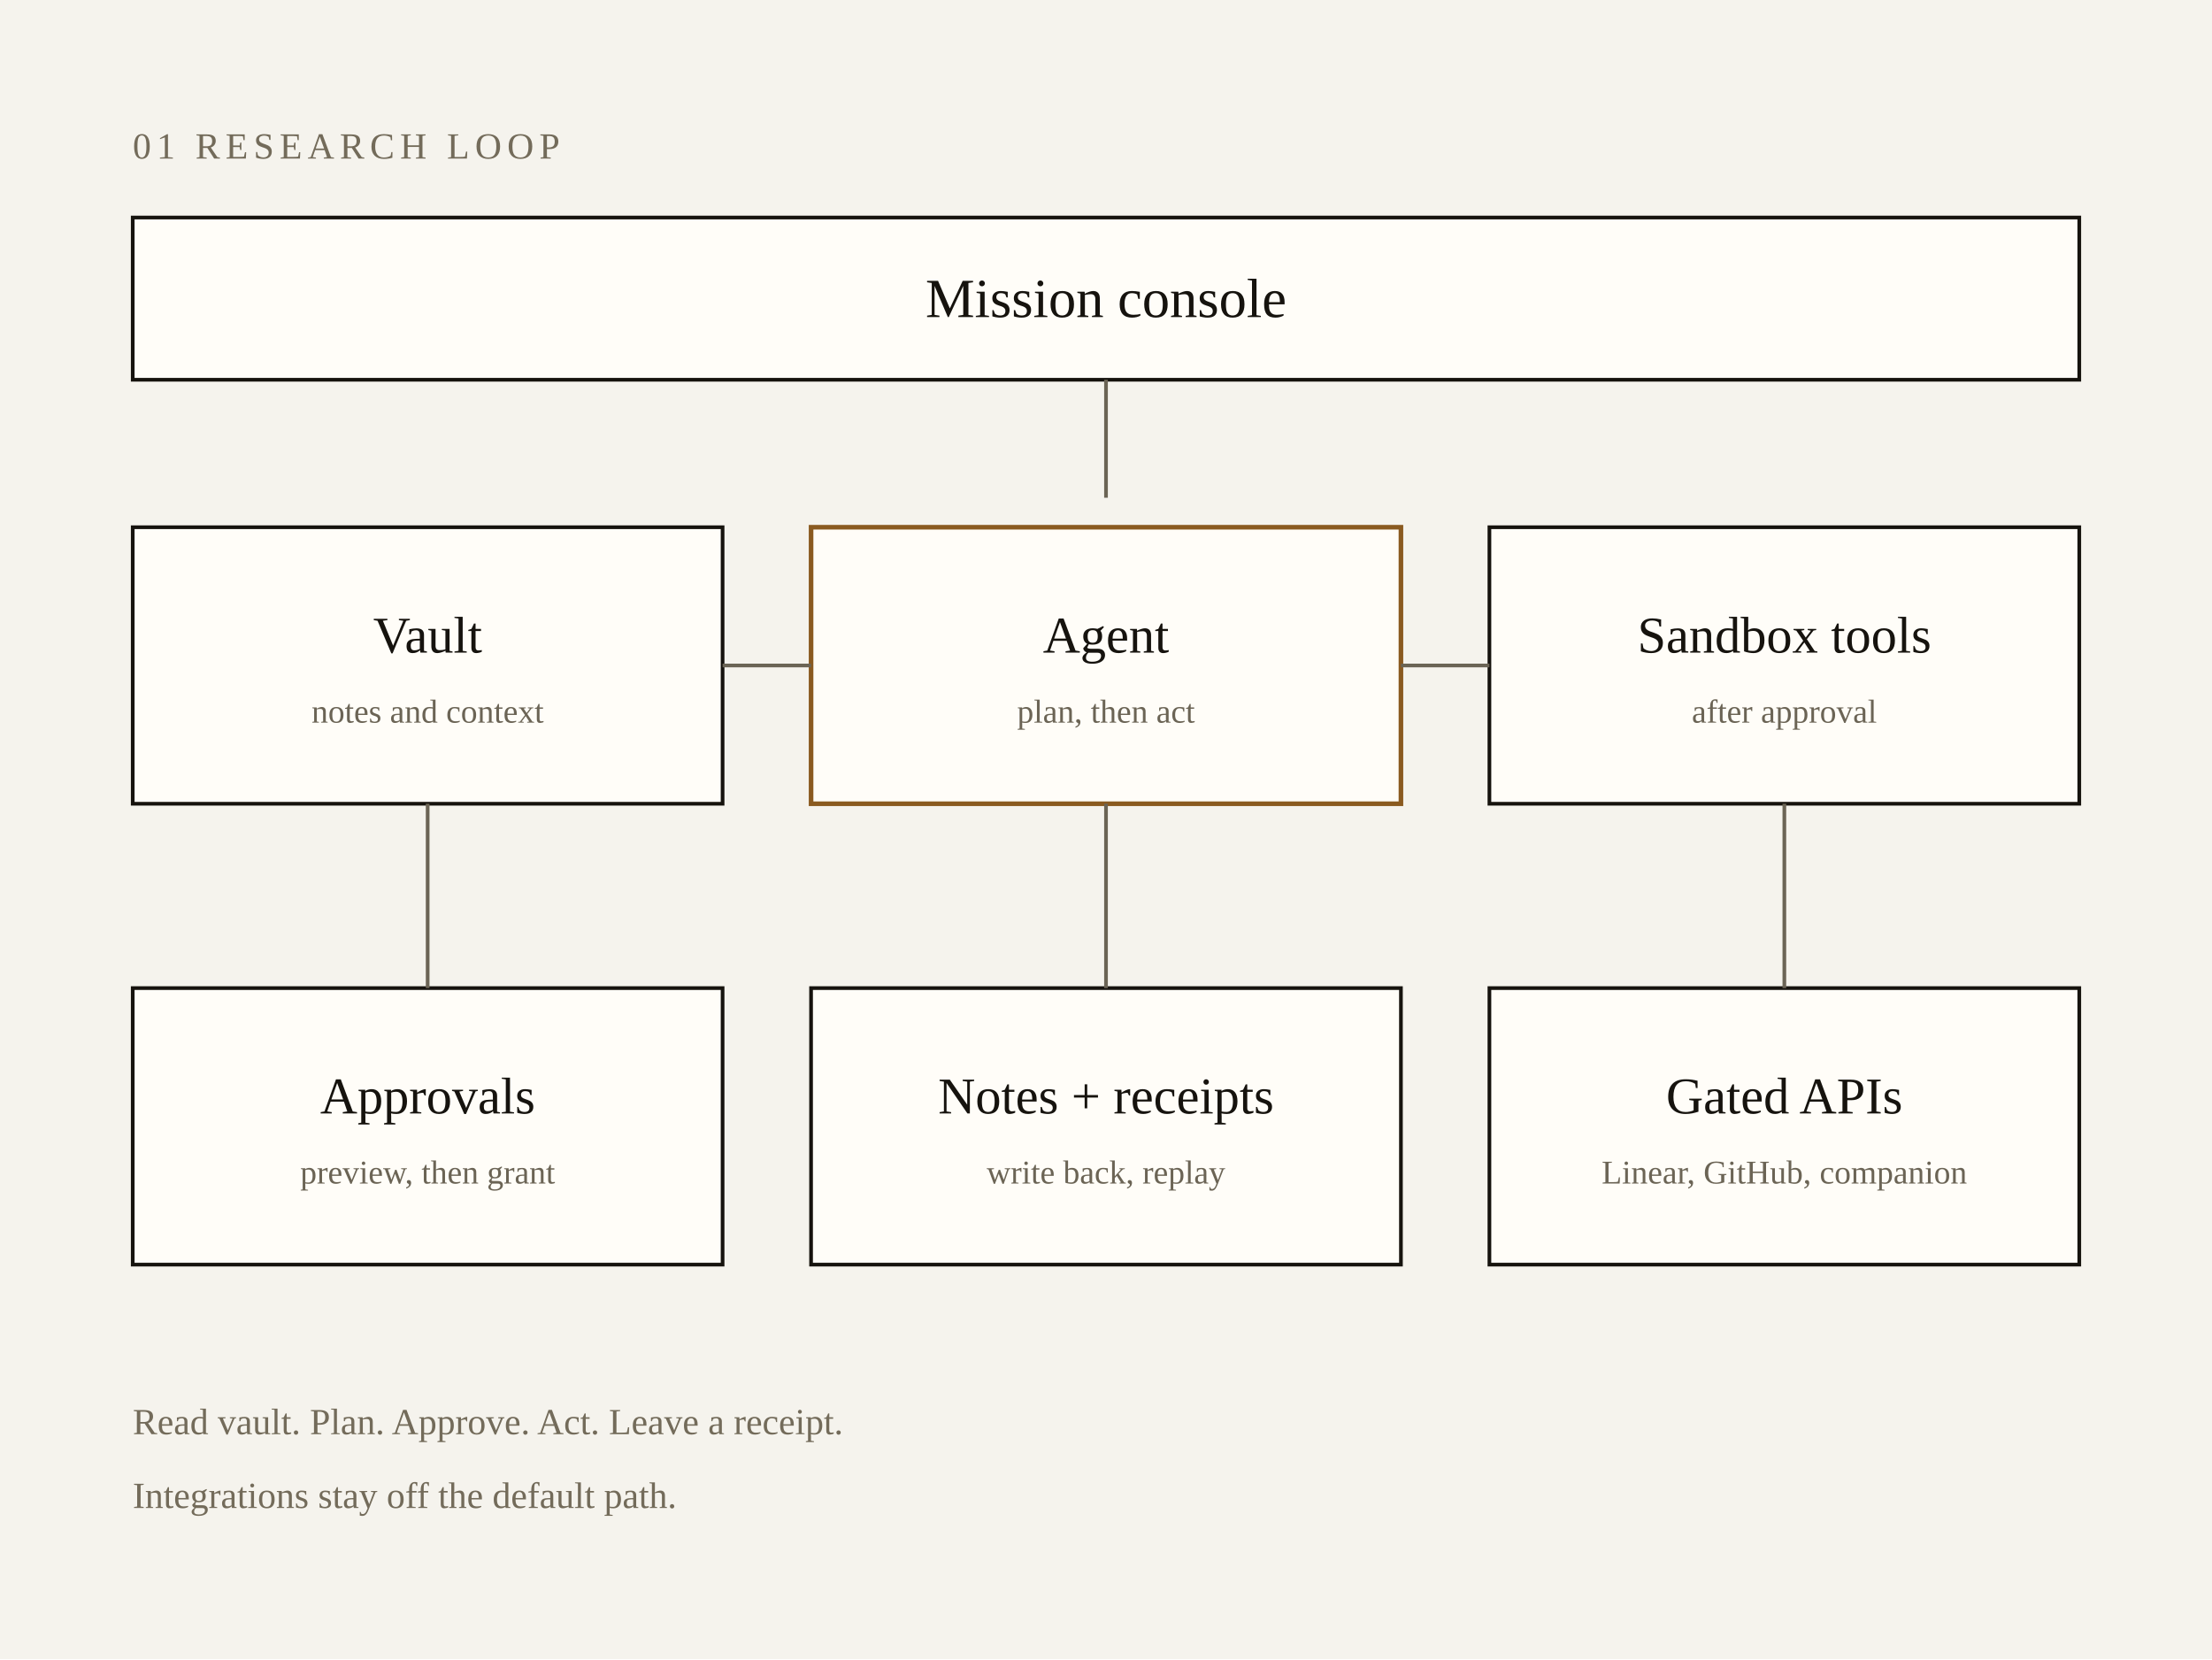
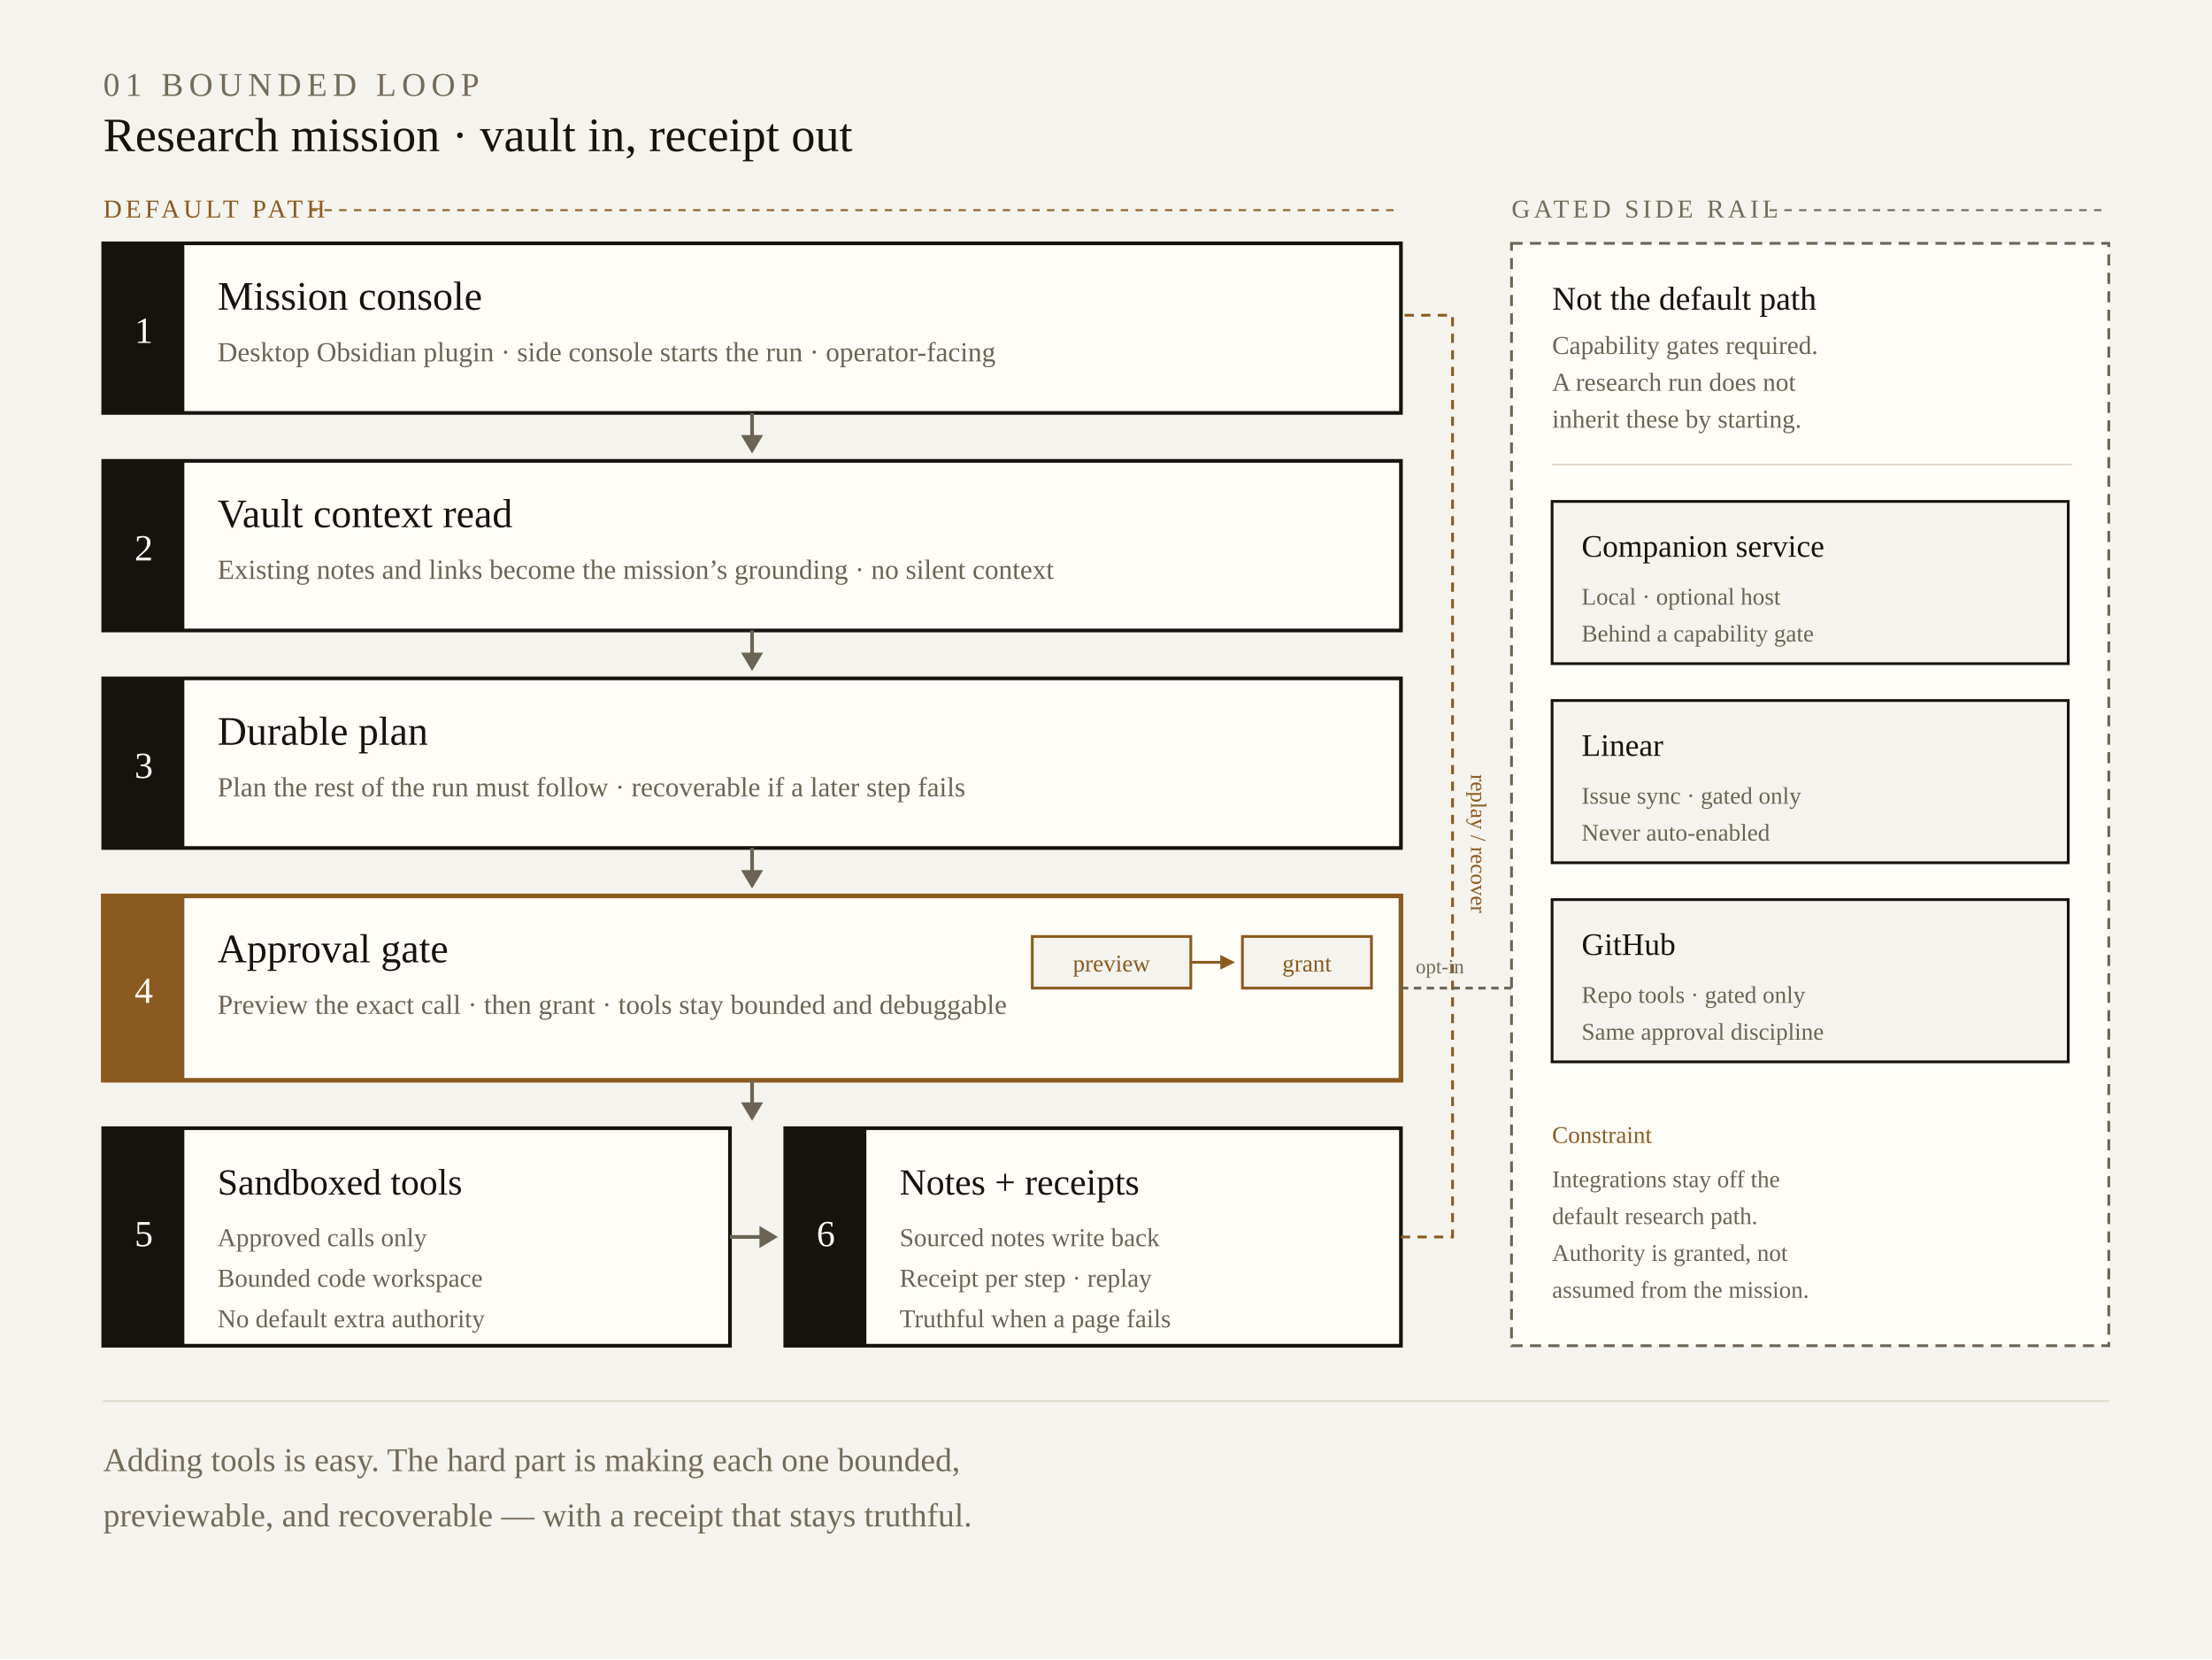
- <svg xmlns="http://www.w3.org/2000/svg" viewBox="0 0 1200 900" role="img" aria-labelledby="title desc">
+ <svg xmlns="http://www.w3.org/2000/svg" viewBox="0 0 1200 900" role="img" aria-labelledby="ora-title ora-desc">
  <rect width="1200" height="900" fill="#f5f3ed" />
-   <text x="72" y="86" fill="#736b5a" font-family="Georgia, 'Times New Roman', serif" font-size="20" letter-spacing="3">01  RESEARCH LOOP</text>
-   <rect x="72" y="118" width="1056" height="88" fill="#fffdf8" stroke="#16130e" stroke-width="2" />
-   <text x="600" y="172" text-anchor="middle" fill="#16130e" font-family="Georgia, 'Times New Roman', serif" font-size="30">Mission console</text>
-   <rect x="72" y="286" width="320" height="150" fill="#fffdf8" stroke="#16130e" stroke-width="2" />
-   <text x="232" y="354" text-anchor="middle" fill="#16130e" font-family="Georgia, 'Times New Roman', serif" font-size="28">Vault</text>
-   <text x="232" y="392" text-anchor="middle" fill="#6b6455" font-family="Georgia, 'Times New Roman', serif" font-size="18">notes and context</text>
-   <rect x="440" y="286" width="320" height="150" fill="#fffdf8" stroke="#8a5a20" stroke-width="2.5" />
-   <text x="600" y="354" text-anchor="middle" fill="#16130e" font-family="Georgia, 'Times New Roman', serif" font-size="28">Agent</text>
-   <text x="600" y="392" text-anchor="middle" fill="#6b6455" font-family="Georgia, 'Times New Roman', serif" font-size="18">plan, then act</text>
-   <rect x="808" y="286" width="320" height="150" fill="#fffdf8" stroke="#16130e" stroke-width="2" />
-   <text x="968" y="354" text-anchor="middle" fill="#16130e" font-family="Georgia, 'Times New Roman', serif" font-size="28">Sandbox tools</text>
-   <text x="968" y="392" text-anchor="middle" fill="#6b6455" font-family="Georgia, 'Times New Roman', serif" font-size="18">after approval</text>
-   <rect x="72" y="536" width="320" height="150" fill="#fffdf8" stroke="#16130e" stroke-width="2" />
-   <text x="232" y="604" text-anchor="middle" fill="#16130e" font-family="Georgia, 'Times New Roman', serif" font-size="28">Approvals</text>
-   <text x="232" y="642" text-anchor="middle" fill="#6b6455" font-family="Georgia, 'Times New Roman', serif" font-size="18">preview, then grant</text>
-   <rect x="440" y="536" width="320" height="150" fill="#fffdf8" stroke="#16130e" stroke-width="2" />
-   <text x="600" y="604" text-anchor="middle" fill="#16130e" font-family="Georgia, 'Times New Roman', serif" font-size="28">Notes + receipts</text>
-   <text x="600" y="642" text-anchor="middle" fill="#6b6455" font-family="Georgia, 'Times New Roman', serif" font-size="18">write back, replay</text>
-   <rect x="808" y="536" width="320" height="150" fill="#fffdf8" stroke="#16130e" stroke-width="2" />
-   <text x="968" y="604" text-anchor="middle" fill="#16130e" font-family="Georgia, 'Times New Roman', serif" font-size="28">Gated APIs</text>
-   <text x="968" y="642" text-anchor="middle" fill="#6b6455" font-family="Georgia, 'Times New Roman', serif" font-size="18">Linear, GitHub, companion</text>
-   <path d="M600 206 v64" fill="none" stroke="#6b6455" stroke-width="2" />
-   <path d="M392 361 h48" fill="none" stroke="#6b6455" stroke-width="2" />
-   <path d="M760 361 h48" fill="none" stroke="#6b6455" stroke-width="2" />
-   <path d="M232 436 v100" fill="none" stroke="#6b6455" stroke-width="2" />
-   <path d="M600 436 v100" fill="none" stroke="#6b6455" stroke-width="2" />
-   <path d="M968 436 v100" fill="none" stroke="#6b6455" stroke-width="2" />
-   <text x="72" y="778" fill="#736b5a" font-family="Georgia, 'Times New Roman', serif" font-size="20">Read vault. Plan. Approve. Act. Leave a receipt.</text>
-   <text x="72" y="818" fill="#736b5a" font-family="Georgia, 'Times New Roman', serif" font-size="20">Integrations stay off the default path.</text>
+   <text x="56" y="52" fill="#736b5a" font-family="Georgia, 'Times New Roman', serif" font-size="18" letter-spacing="3">01  BOUNDED LOOP</text>
+   <text x="56" y="82" fill="#16130e" font-family="Georgia, 'Times New Roman', serif" font-size="26">Research mission · vault in, receipt out</text>
+   <text x="56" y="118" fill="#8a5a20" font-family="Georgia, 'Times New Roman', serif" font-size="14" letter-spacing="2">DEFAULT PATH</text>
+   <line x1="168" y1="114" x2="760" y2="114" stroke="#8a5a20" stroke-width="1" stroke-dasharray="4 4" />
+   <text x="820" y="118" fill="#736b5a" font-family="Georgia, 'Times New Roman', serif" font-size="14" letter-spacing="2">GATED SIDE RAIL</text>
+   <line x1="960" y1="114" x2="1144" y2="114" stroke="#6b6455" stroke-width="1" stroke-dasharray="4 4" />
+   <rect x="56" y="132" width="704" height="92" fill="#fffdf8" stroke="#16130e" stroke-width="2" />
+   <rect x="56" y="132" width="44" height="92" fill="#16130e" />
+   <text x="78" y="186" text-anchor="middle" fill="#fffdf8" font-family="Georgia, 'Times New Roman', serif" font-size="20">1</text>
+   <text x="118" y="168" fill="#16130e" font-family="Georgia, 'Times New Roman', serif" font-size="22">Mission console</text>
+   <text x="118" y="196" fill="#6b6455" font-family="Georgia, 'Times New Roman', serif" font-size="15">Desktop Obsidian plugin · side console starts the run · operator-facing</text>
+   <path d="M408 224 v14" fill="none" stroke="#6b6455" stroke-width="2" />
+   <polygon points="408,246 402,236 414,236" fill="#6b6455" />
+   <rect x="56" y="250" width="704" height="92" fill="#fffdf8" stroke="#16130e" stroke-width="2" />
+   <rect x="56" y="250" width="44" height="92" fill="#16130e" />
+   <text x="78" y="304" text-anchor="middle" fill="#fffdf8" font-family="Georgia, 'Times New Roman', serif" font-size="20">2</text>
+   <text x="118" y="286" fill="#16130e" font-family="Georgia, 'Times New Roman', serif" font-size="22">Vault context read</text>
+   <text x="118" y="314" fill="#6b6455" font-family="Georgia, 'Times New Roman', serif" font-size="15">Existing notes and links become the mission’s grounding · no silent context</text>
+   <path d="M408 342 v14" fill="none" stroke="#6b6455" stroke-width="2" />
+   <polygon points="408,364 402,354 414,354" fill="#6b6455" />
+   <rect x="56" y="368" width="704" height="92" fill="#fffdf8" stroke="#16130e" stroke-width="2" />
+   <rect x="56" y="368" width="44" height="92" fill="#16130e" />
+   <text x="78" y="422" text-anchor="middle" fill="#fffdf8" font-family="Georgia, 'Times New Roman', serif" font-size="20">3</text>
+   <text x="118" y="404" fill="#16130e" font-family="Georgia, 'Times New Roman', serif" font-size="22">Durable plan</text>
+   <text x="118" y="432" fill="#6b6455" font-family="Georgia, 'Times New Roman', serif" font-size="15">Plan the rest of the run must follow · recoverable if a later step fails</text>
+   <path d="M408 460 v14" fill="none" stroke="#6b6455" stroke-width="2" />
+   <polygon points="408,482 402,472 414,472" fill="#6b6455" />
+   <rect x="56" y="486" width="704" height="100" fill="#fffdf8" stroke="#8a5a20" stroke-width="2.5" />
+   <rect x="56" y="486" width="44" height="100" fill="#8a5a20" />
+   <text x="78" y="544" text-anchor="middle" fill="#fffdf8" font-family="Georgia, 'Times New Roman', serif" font-size="20">4</text>
+   <text x="118" y="522" fill="#16130e" font-family="Georgia, 'Times New Roman', serif" font-size="22">Approval gate</text>
+   <text x="118" y="550" fill="#6b6455" font-family="Georgia, 'Times New Roman', serif" font-size="15">Preview the exact call · then grant · tools stay bounded and debuggable</text>
+   <rect x="560" y="508" width="86" height="28" fill="#f5f3ed" stroke="#8a5a20" stroke-width="1.5" />
+   <text x="603" y="527" text-anchor="middle" fill="#8a5a20" font-family="Georgia, 'Times New Roman', serif" font-size="13">preview</text>
+   <path d="M646 522 h18" fill="none" stroke="#8a5a20" stroke-width="1.5" />
+   <polygon points="670,522 662,518 662,526" fill="#8a5a20" />
+   <rect x="674" y="508" width="70" height="28" fill="#f5f3ed" stroke="#8a5a20" stroke-width="1.5" />
+   <text x="709" y="527" text-anchor="middle" fill="#8a5a20" font-family="Georgia, 'Times New Roman', serif" font-size="13">grant</text>
+   <path d="M408 586 v14" fill="none" stroke="#6b6455" stroke-width="2" />
+   <polygon points="408,608 402,598 414,598" fill="#6b6455" />
+   <rect x="56" y="612" width="340" height="118" fill="#fffdf8" stroke="#16130e" stroke-width="2" />
+   <rect x="56" y="612" width="44" height="118" fill="#16130e" />
+   <text x="78" y="676" text-anchor="middle" fill="#fffdf8" font-family="Georgia, 'Times New Roman', serif" font-size="20">5</text>
+   <text x="118" y="648" fill="#16130e" font-family="Georgia, 'Times New Roman', serif" font-size="20">Sandboxed tools</text>
+   <text x="118" y="676" fill="#6b6455" font-family="Georgia, 'Times New Roman', serif" font-size="14">Approved calls only</text>
+   <text x="118" y="698" fill="#6b6455" font-family="Georgia, 'Times New Roman', serif" font-size="14">Bounded code workspace</text>
+   <text x="118" y="720" fill="#6b6455" font-family="Georgia, 'Times New Roman', serif" font-size="14">No default extra authority</text>
+   <path d="M396 671 h18" fill="none" stroke="#6b6455" stroke-width="2" />
+   <polygon points="422,671 412,665 412,677" fill="#6b6455" />
+   <rect x="426" y="612" width="334" height="118" fill="#fffdf8" stroke="#16130e" stroke-width="2" />
+   <rect x="426" y="612" width="44" height="118" fill="#16130e" />
+   <text x="448" y="676" text-anchor="middle" fill="#fffdf8" font-family="Georgia, 'Times New Roman', serif" font-size="20">6</text>
+   <text x="488" y="648" fill="#16130e" font-family="Georgia, 'Times New Roman', serif" font-size="20">Notes + receipts</text>
+   <text x="488" y="676" fill="#6b6455" font-family="Georgia, 'Times New Roman', serif" font-size="14">Sourced notes write back</text>
+   <text x="488" y="698" fill="#6b6455" font-family="Georgia, 'Times New Roman', serif" font-size="14">Receipt per step · replay</text>
+   <text x="488" y="720" fill="#6b6455" font-family="Georgia, 'Times New Roman', serif" font-size="14">Truthful when a page fails</text>
+   <path d="M760 671 h28 v-500 h-28" fill="none" stroke="#8a5a20" stroke-width="1.5" stroke-dasharray="5 4" />
+   <text x="798" y="420" fill="#8a5a20" font-family="Georgia, 'Times New Roman', serif" font-size="12" transform="rotate(90 798 420)">replay / recover</text>
+   <rect x="820" y="132" width="324" height="598" fill="#fffdf8" stroke="#6b6455" stroke-width="1.5" stroke-dasharray="6 4" />
+   <text x="842" y="168" fill="#16130e" font-family="Georgia, 'Times New Roman', serif" font-size="18">Not the default path</text>
+   <text x="842" y="192" fill="#6b6455" font-family="Georgia, 'Times New Roman', serif" font-size="14">Capability gates required.</text>
+   <text x="842" y="212" fill="#6b6455" font-family="Georgia, 'Times New Roman', serif" font-size="14">A research run does not</text>
+   <text x="842" y="232" fill="#6b6455" font-family="Georgia, 'Times New Roman', serif" font-size="14">inherit these by starting.</text>
+   <line x1="842" y1="252" x2="1124" y2="252" stroke="#e0d9cc" stroke-width="1" />
+   <rect x="842" y="272" width="280" height="88" fill="#f5f3ed" stroke="#16130e" stroke-width="1.5" />
+   <text x="858" y="302" fill="#16130e" font-family="Georgia, 'Times New Roman', serif" font-size="17">Companion service</text>
+   <text x="858" y="328" fill="#6b6455" font-family="Georgia, 'Times New Roman', serif" font-size="13">Local · optional host</text>
+   <text x="858" y="348" fill="#6b6455" font-family="Georgia, 'Times New Roman', serif" font-size="13">Behind a capability gate</text>
+   <rect x="842" y="380" width="280" height="88" fill="#f5f3ed" stroke="#16130e" stroke-width="1.5" />
+   <text x="858" y="410" fill="#16130e" font-family="Georgia, 'Times New Roman', serif" font-size="17">Linear</text>
+   <text x="858" y="436" fill="#6b6455" font-family="Georgia, 'Times New Roman', serif" font-size="13">Issue sync · gated only</text>
+   <text x="858" y="456" fill="#6b6455" font-family="Georgia, 'Times New Roman', serif" font-size="13">Never auto-enabled</text>
+   <rect x="842" y="488" width="280" height="88" fill="#f5f3ed" stroke="#16130e" stroke-width="1.5" />
+   <text x="858" y="518" fill="#16130e" font-family="Georgia, 'Times New Roman', serif" font-size="17">GitHub</text>
+   <text x="858" y="544" fill="#6b6455" font-family="Georgia, 'Times New Roman', serif" font-size="13">Repo tools · gated only</text>
+   <text x="858" y="564" fill="#6b6455" font-family="Georgia, 'Times New Roman', serif" font-size="13">Same approval discipline</text>
+   <text x="842" y="620" fill="#8a5a20" font-family="Georgia, 'Times New Roman', serif" font-size="13">Constraint</text>
+   <text x="842" y="644" fill="#6b6455" font-family="Georgia, 'Times New Roman', serif" font-size="13">Integrations stay off the</text>
+   <text x="842" y="664" fill="#6b6455" font-family="Georgia, 'Times New Roman', serif" font-size="13">default research path.</text>
+   <text x="842" y="684" fill="#6b6455" font-family="Georgia, 'Times New Roman', serif" font-size="13">Authority is granted, not</text>
+   <text x="842" y="704" fill="#6b6455" font-family="Georgia, 'Times New Roman', serif" font-size="13">assumed from the mission.</text>
+   <path d="M760 536 h60" fill="none" stroke="#6b6455" stroke-width="1.5" stroke-dasharray="4 3" />
+   <text x="768" y="528" fill="#736b5a" font-family="Georgia, 'Times New Roman', serif" font-size="11">opt-in</text>
+   <line x1="56" y1="760" x2="1144" y2="760" stroke="#e0d9cc" stroke-width="1" />
+   <text x="56" y="798" fill="#736b5a" font-family="Georgia, 'Times New Roman', serif" font-size="18">Adding tools is easy. The hard part is making each one bounded,</text>
+   <text x="56" y="828" fill="#736b5a" font-family="Georgia, 'Times New Roman', serif" font-size="18">previewable, and recoverable — with a receipt that stays truthful.</text>
</svg>
